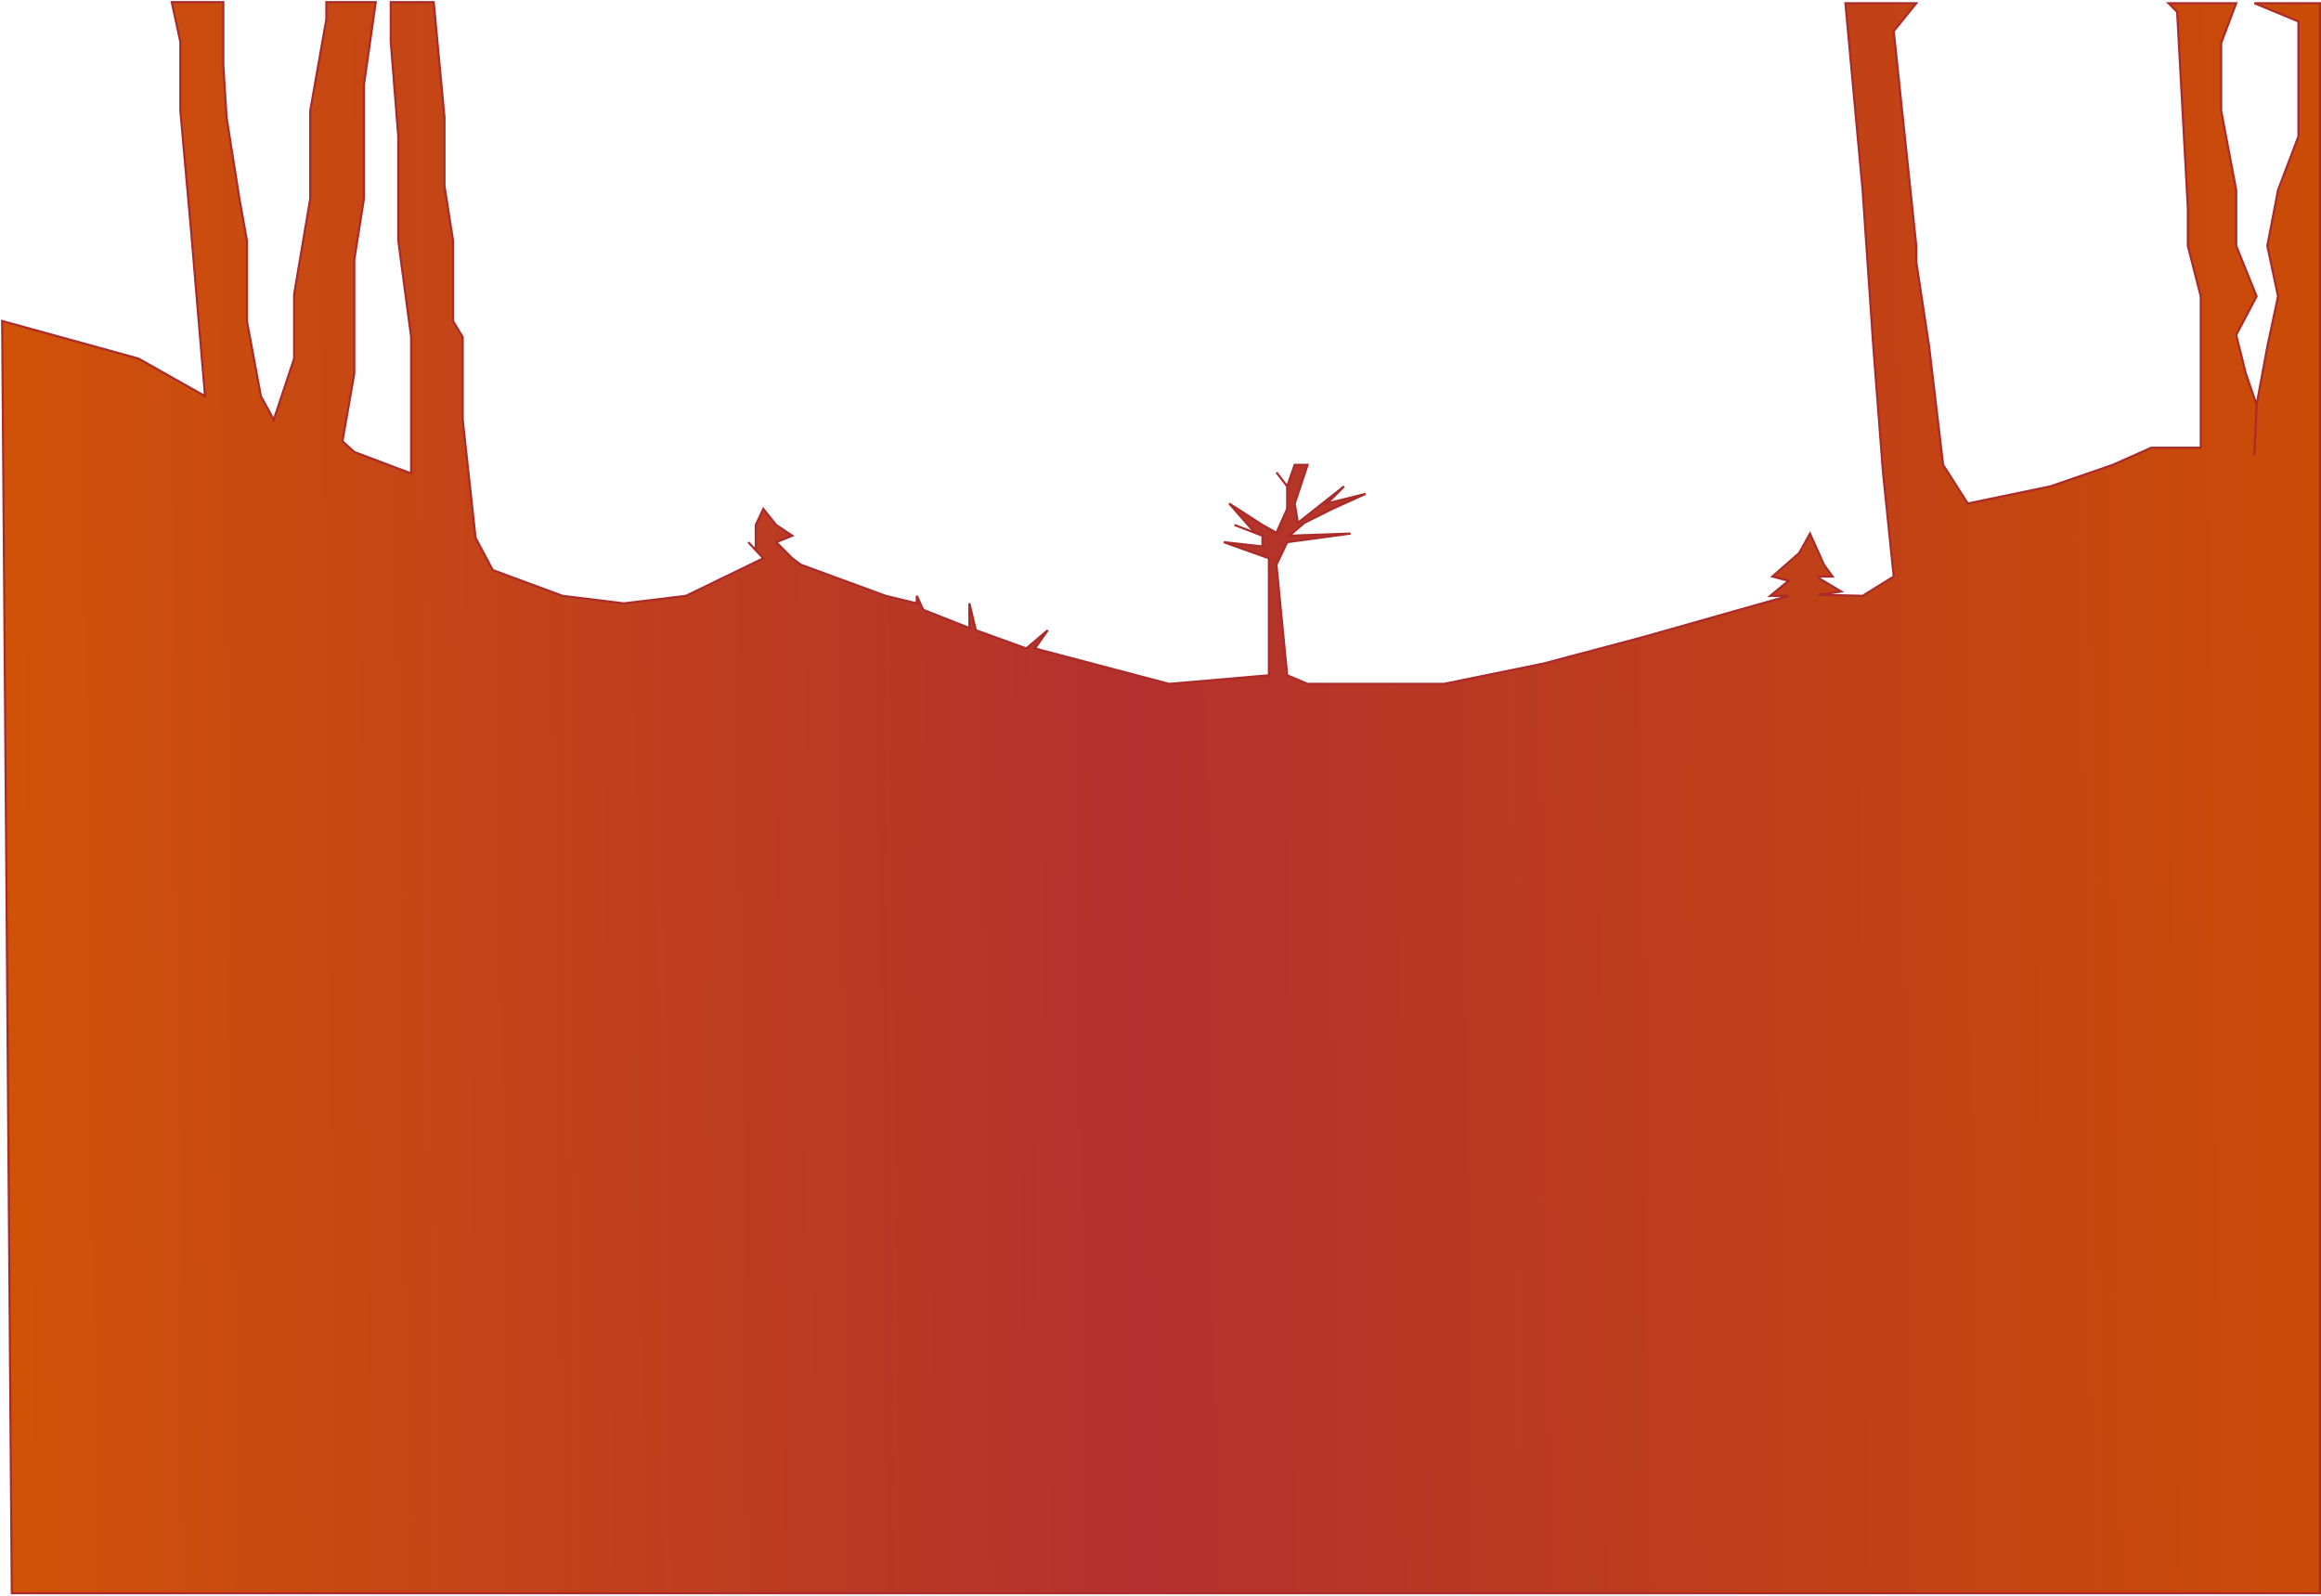
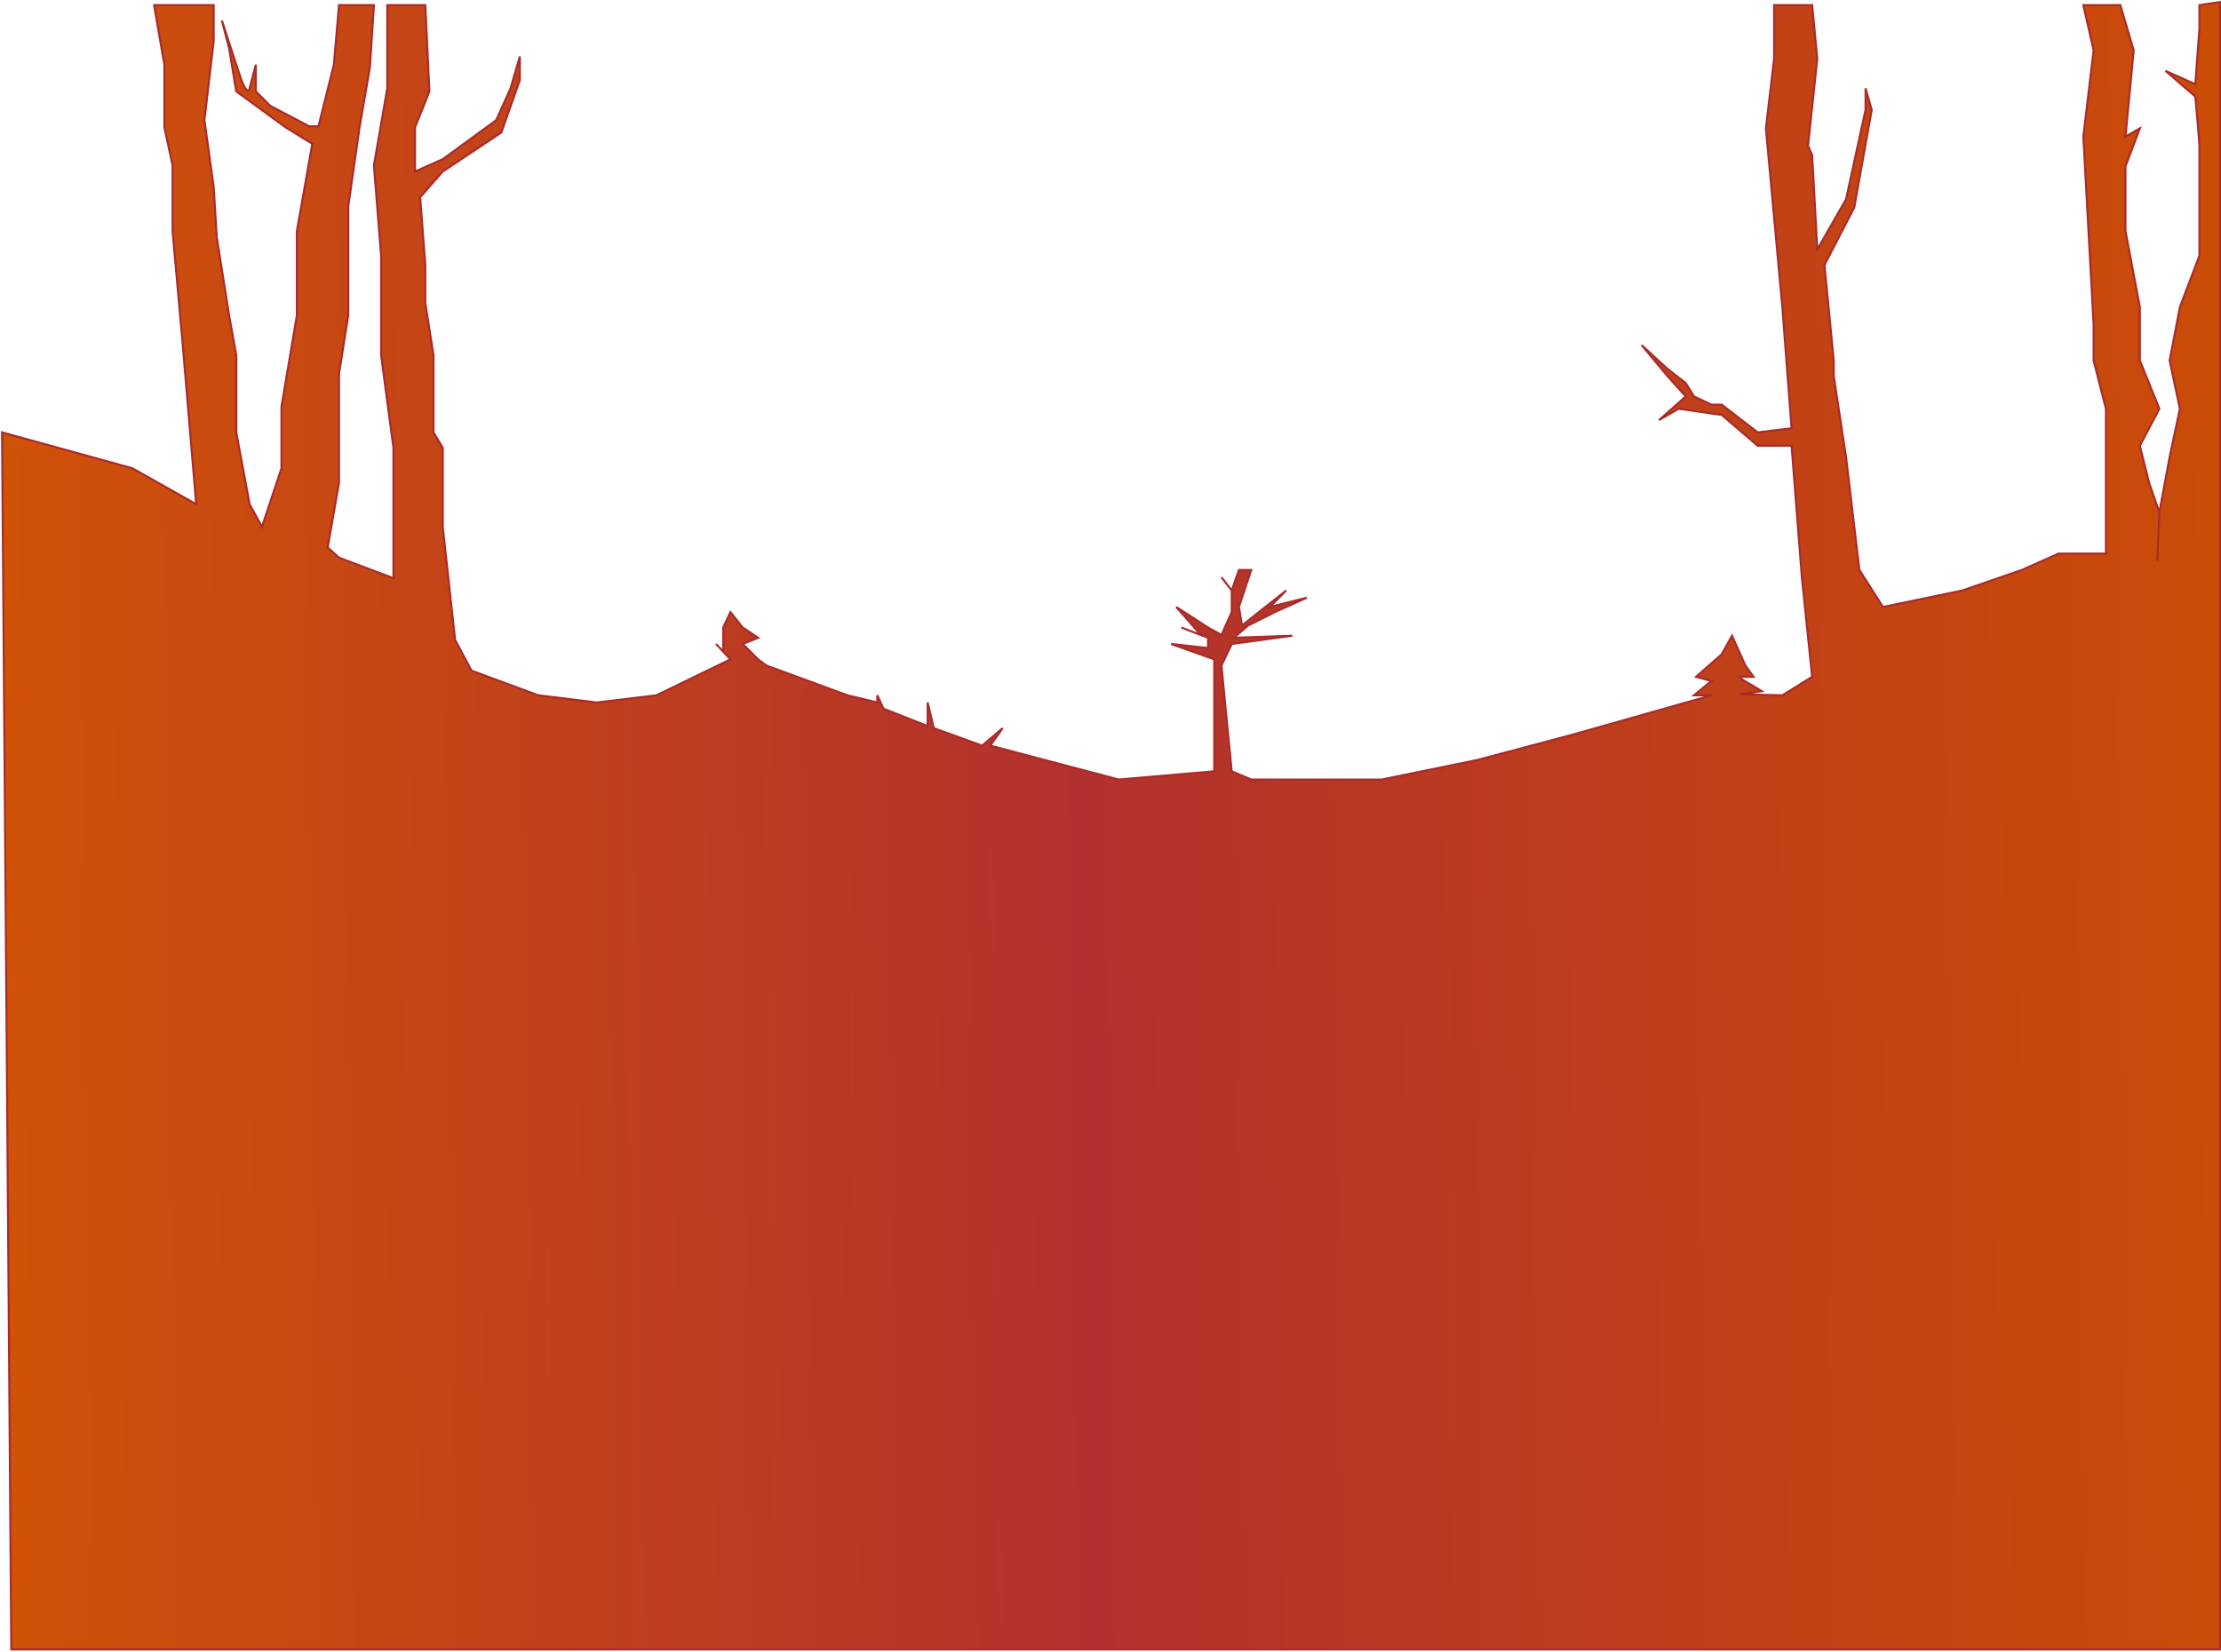
- <svg xmlns="http://www.w3.org/2000/svg" width="1081" height="743" viewBox="0 0 1081 743" fill="none">
-   <path d="M64.5 167L1 149.5L5.5 742H1080.5V580V208.5V1.5H1050L1070.5 10V26.5V63.5L1061 88.5L1056 114.5L1061 138L1056 161.5L1051 188.5L1046 174L1041.5 156L1051 138L1041.5 114.5V88.5L1034.5 51.5V20L1041.5 1.5H1010L1014 5.5L1019 97V114.5L1025 138V208.5H1002L984 216.5L955 226.5L916.5 234.5L905 216.5L898.5 161.5L892.5 122V114.5L882 14.5L892.5 1.5H859.5L867.5 88.5L872.5 161.5L877 220L882 268.5L867.5 277.5L847 277L857.5 275.5L847.5 269.5L847 268.5H853.5L849.5 263L843 248.5L838 257.5L825.5 268.5L833 270.5L824.5 277.5H833L766 296.5L719 309L672.5 318.5H609L599.5 314.5L594.5 263L599.5 252.5L629 248.5L600.5 249.5L607.5 243.5L620.5 237L636 230L618 234.5L626 226.5L604.5 243.5L603 234.5L609 216.5H603L599.5 226.5V237L594.5 248.154L588 244.5L572.5 234.5L584.5 248.154L588 249.5V254.5L570 252.5L591 260V314.5L544.5 318.5L482 302L488 293.5L478 302L454.5 293.5L451.5 281V292.5L430 284L427 277.5V281L412.5 277.5L373 263L369 260L361.5 252.5L369 249.5L361.5 244.5L355.5 237L352 244.5V256.25L355.5 260L319.5 277.5L290.5 281L262 277.5L229.5 265.5L221.5 250.5L215.5 195.5V157L211 149.5V112L207 86.5V68V54.5L202 1H182V19.5L185.5 63.5V112L191.5 157V220.5L165 210.5L159.5 205.5L165 174V149.5V121L169.5 92.5V63.5V39.5L175 1H152V9L144.5 51.5V92.5L137 137V167L127.5 195.5L121.5 184.5L115 149.5V112L111.5 92.5L105.5 54.5L104 30V1H80L84 19.5V51.5L89 107.5L95.5 184.5L64.5 167Z" fill="url(#paint0_linear_4083_141)" />
-   <path d="M348.5 252.5L352 256.25M352 256.25L355.5 260L319.5 277.5L290.5 281L262 277.5L229.5 265.5L221.5 250.5L215.5 195.5V157L211 149.5V112L207 86.5V68V54.5L202 1H182V19.5L185.5 63.5V112L191.5 157V220.5L165 210.5L159.5 205.5L165 174V149.5V121L169.5 92.5V63.5V39.5L175 1H152V9L144.5 51.5V92.5L137 137V167L127.5 195.5L121.5 184.5L115 149.5V112L111.5 92.5L105.5 54.5L104 30V1H80L84 19.5V51.5L89 107.5L95.5 184.5L64.5 167L1 149.5L5.5 742H1080.5V580V208.5V1.5H1050L1070.5 10V26.5V63.5L1061 88.5L1056 114.5L1061 138L1056 161.5L1051 188.5M352 256.25V244.5L355.5 237L361.5 244.5L369 249.5L361.5 252.5L369 260L373 263L412.5 277.5L427 281V277.5L430 284L451.5 292.5V281L454.5 293.5L478 302L488 293.5L482 302L544.5 318.5L591 314.5V260L570 252.5L588 254.5V249.5L584.5 248.154M575 244.5L584.5 248.154M584.5 248.154L572.5 234.5L588 244.5L594.5 248.154L599.5 237V226.5M599.5 226.5L594.5 220M599.5 226.5L603 216.5H609L603 234.5L604.5 243.5L626 226.5L618 234.5L636 230L620.5 237L607.5 243.5L600.5 249.5L629 248.5L599.5 252.5L594.5 263L599.5 314.5L609 318.5H672.5L719 309L766 296.5L833 277.5H824.5L833 270.5L825.5 268.5L838 257.5L843 248.5L849.5 263L853.5 268.5H847L847.5 269.5L857.5 275.5L847 277L867.5 277.5L882 268.5L877 220L872.5 161.5L867.5 88.5L859.5 1.5H892.5L882 14.5L892.5 114.5V122L898.5 161.5L905 216.5L916.5 234.5L955 226.5L984 216.5L1002 208.5H1025V138L1019 114.5V97L1014 5.5L1010 1.5H1041.5L1034.5 20V51.5L1041.5 88.5V114.5L1051 138L1041.5 156L1046 174L1051 188.5M1051 188.5L1050 212" stroke="#AA2B29" />
+ <svg xmlns="http://www.w3.org/2000/svg" width="1081" height="804" viewBox="0 0 1081 804" fill="none">
+   <path d="M64.5 228L1 210.5L5.5 803H1080.5V641V269.5V62.5V1L1070.5 2.5V14L1068.5 41L1054 34.5L1068.5 47C1069.17 54.333 1070.5 69.4 1070.5 71V87.5V124.5L1061 149.5L1056 175.5L1061 199L1056 222.5L1051 249.5L1046 235L1041.5 217L1051 199L1041.5 175.5V149.5L1034.5 112.5V81L1041.5 62.5L1034.5 66.5L1038.5 24.5L1032 2.5H1014L1019 24.5L1014 66.5L1019 158V175.5L1025 199V269.5H1002L984 277.5L955 287.5L916.5 295.5L905 277.5L898.5 222.5L892.5 183V175.5L888 129L902.5 101L911 53.5L908 43V53.5L898.5 97L884.5 121.5L882 75.5L880 71L884.5 28.5L882 2.5H863.5V28.5L859.5 62.5L867.5 149.5L872 208.5L855.5 210.5L838 197H833L824.5 193L820.5 186.5L811.5 179.5L799 168L811.5 183L820.5 193L807.5 204.5L817 199L838 202L855.5 217H872L877 281L882 329.5L867.5 338.5L847 338L857.5 336.5L847.5 330.5L847 329.5H853.5L849.5 324L843 309.5L838 318.5L825.5 329.5L833 331.5L824.5 338.5H833L766 357.5L719 370L672.5 379.5H609L599.5 375.5L594.5 324L599.5 313.5L629 309.5L600.5 310.5L607.5 304.5L620.5 298L636 291L618 295.5L626 287.5L604.5 304.5L603 295.5L609 277.5H603L599.5 287.5V298L594.5 309.154L588 305.5L572.5 295.5L584.5 309.154L588 310.5V315.5L570 313.5L591 321V375.5L544.5 379.5L482 363L488 354.5L478 363L454.5 354.5L451.5 342V353.5L430 345L427 338.5V342L412.5 338.5L373 324L369 321L361.5 313.5L369 310.5L361.5 305.5L355.5 298L352 305.5V317.25L355.5 321L319.5 338.5L290.5 342L262 338.5L229.5 326.5L221.5 311.5L215.5 256.5V218L211 210.5V173L207 147.5V129L204.5 96L215.5 83.5L244 64.5L253 39V27.5L248.5 43L241.5 58.5L215.5 77.5L202 83.5V62L209 44.5L207 2.5H188.5V43L182 80.5L185.5 124.5V173L191.5 218V281.5L165 271.5L159.5 266.5L165 235V210.5V182L169.5 153.5V124.5V100.5L175 62L180 33L182 2.5H165L162.5 31.5L155 61.5H150.5L131.5 51.5L124.5 44.5V31.5C123.833 34 122.3 39.8 121.5 43C120.7 46.2 118.5 41.667 117.5 39L115 31.5L108 10L111.5 23.5L115 44.5L139 62L152 70L144.5 112.5V153.5L137 198V228L127.5 256.5L121.5 245.5L115 210.5V173L111.5 153.5L105.5 115.5L104 91L99.5 58.5L104 20V2.5H75L80 31.5V62L84 80.5V112.5L89 168.5L95.5 245.5L64.5 228Z" fill="url(#paint0_linear_4083_141)" />
+   <path d="M348.5 313.5L352 317.25M352 317.25L355.5 321L319.5 338.5L290.5 342L262 338.5L229.5 326.5L221.5 311.5L215.5 256.5V218L211 210.5V173L207 147.5V129L204.5 96L215.5 83.5L244 64.5L253 39V27.5L248.5 43L241.5 58.5L215.5 77.5L202 83.5V62L209 44.5L207 2.5H188.5V43L182 80.5L185.5 124.5V173L191.5 218V281.5L165 271.5L159.5 266.5L165 235V210.5V182L169.5 153.5V124.5V100.5L175 62L180 33L182 2.5H165L162.5 31.5L155 61.5H150.5L131.5 51.5L124.5 44.5V31.5C123.833 34 122.3 39.8 121.5 43C120.7 46.2 118.5 41.667 117.5 39L115 31.5L108 10L111.5 23.5L115 44.5L139 62L152 70L144.5 112.5V153.5L137 198V228L127.5 256.5L121.5 245.5L115 210.5V173L111.5 153.5L105.5 115.5L104 91L99.5 58.5L104 20V2.5H75L80 31.5V62L84 80.5V112.5L89 168.5L95.5 245.5L64.5 228L1 210.5L5.5 803H1080.5V641V269.5V62.5V1L1070.5 2.5V14L1068.5 41L1054 34.5L1068.5 47C1069.17 54.333 1070.5 69.4 1070.5 71V87.5V124.5L1061 149.5L1056 175.5L1061 199L1056 222.5L1051 249.5M352 317.25V305.5L355.5 298L361.5 305.5L369 310.5L361.5 313.5L369 321L373 324L412.5 338.5L427 342V338.5L430 345L451.5 353.5V342L454.5 354.5L478 363L488 354.5L482 363L544.5 379.5L591 375.5V321L570 313.5L588 315.5V310.5L584.5 309.154M575 305.5L584.5 309.154M584.5 309.154L572.5 295.5L588 305.5L594.5 309.154L599.5 298V287.5M599.5 287.5L594.5 281M599.5 287.5L603 277.5H609L603 295.5L604.5 304.5L626 287.5L618 295.5L636 291L620.5 298L607.5 304.5L600.5 310.5L629 309.5L599.5 313.5L594.5 324L599.5 375.5L609 379.5H672.5L719 370L766 357.5L833 338.5H824.5L833 331.5L825.5 329.5L838 318.5L843 309.5L849.5 324L853.5 329.5H847L847.5 330.5L857.5 336.5L847 338L867.5 338.5L882 329.5L877 281L872 217H855.5L838 202L817 199L807.5 204.5L820.5 193L811.5 183L799 168L811.5 179.5L820.5 186.5L824.5 193L833 197H838L855.5 210.5L872 208.5L867.5 149.5L859.5 62.5L863.5 28.5V2.5H882L884.5 28.5L880 71L882 75.5L884.5 121.5L898.5 97L908 53.5V43L911 53.5L902.5 101L888 129L892.5 175.5V183L898.5 222.5L905 277.5L916.5 295.5L955 287.5L984 277.5L1002 269.5H1025V199L1019 175.5V158L1014 66.5L1019 24.5L1014 2.5H1032L1038.5 24.5L1034.5 66.5L1041.5 62.5L1034.5 81V112.5L1041.5 149.5V175.5L1051 199L1041.5 217L1046 235L1051 249.5M1051 249.5L1050 273" stroke="#AA2B29" />
  <defs>
-     <linearGradient id="paint0_linear_4083_141" x1="1081" y1="272" x2="-15.5" y2="285" gradientUnits="userSpaceOnUse">
+     <linearGradient id="paint0_linear_4083_141" x1="1081" y1="333" x2="-15.5" y2="346" gradientUnits="userSpaceOnUse">
      <stop stop-color="#CB4C07" />
      <stop offset="0.505" stop-color="#B2312E" />
      <stop offset="1" stop-color="#D15306" />
    </linearGradient>
  </defs>
</svg>
